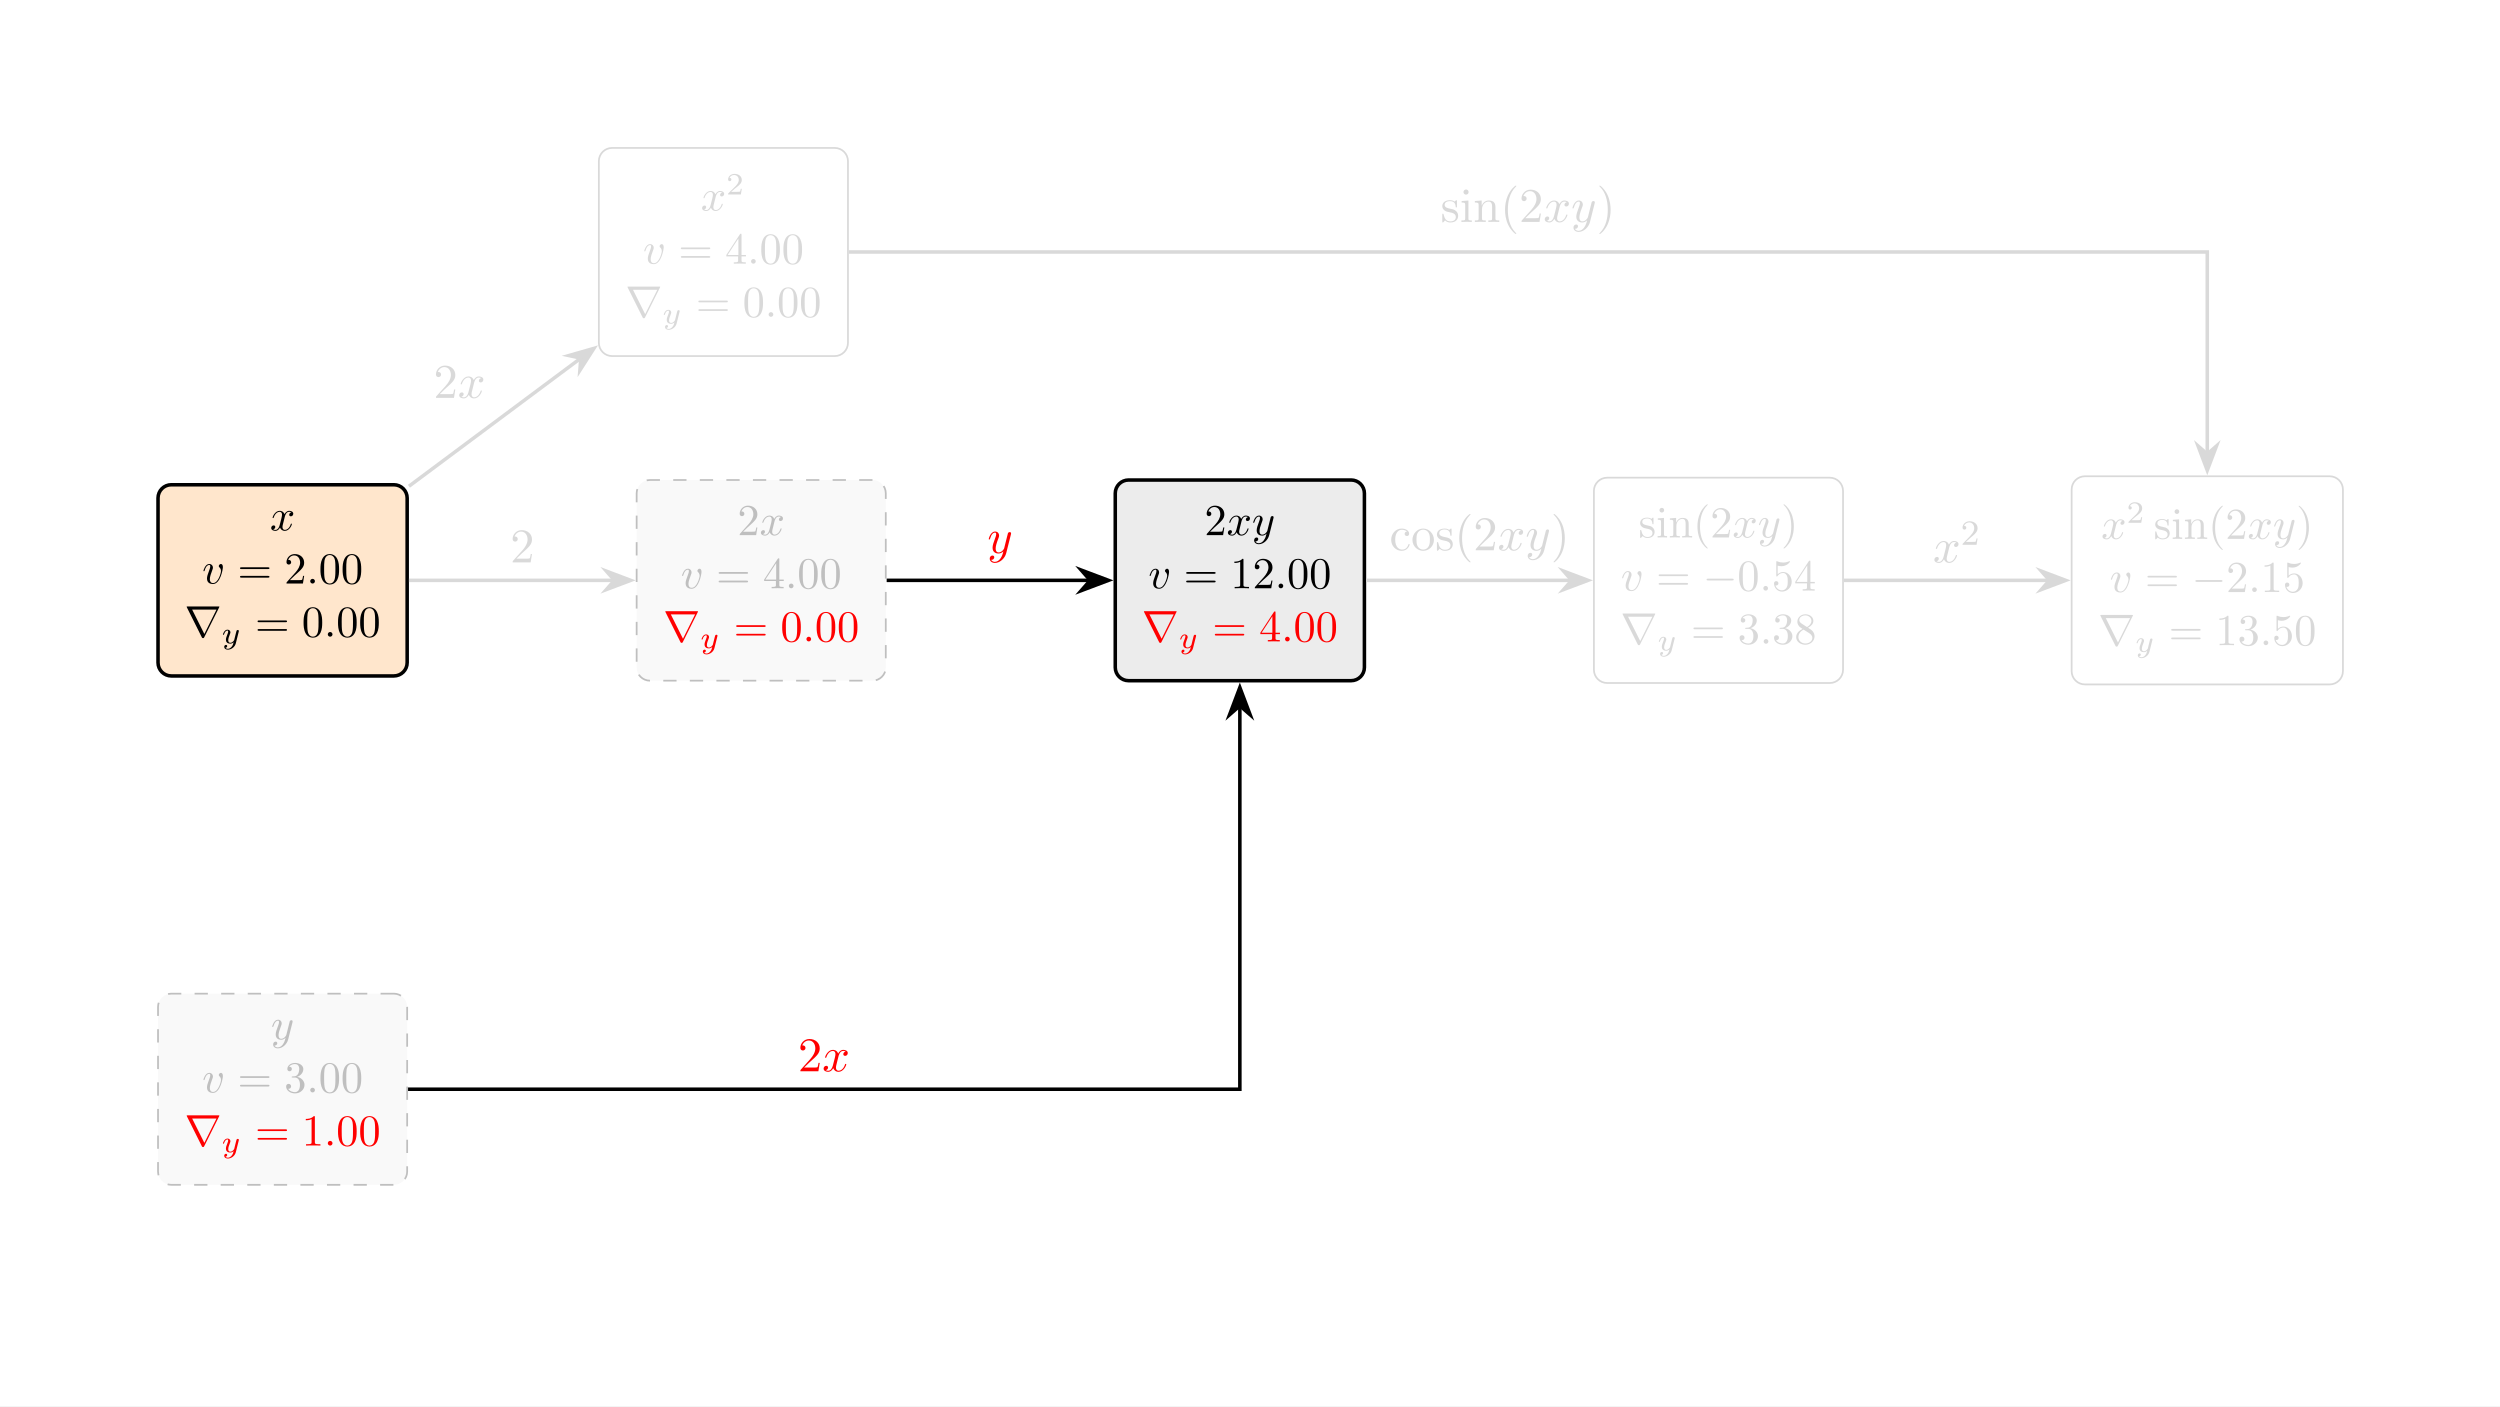
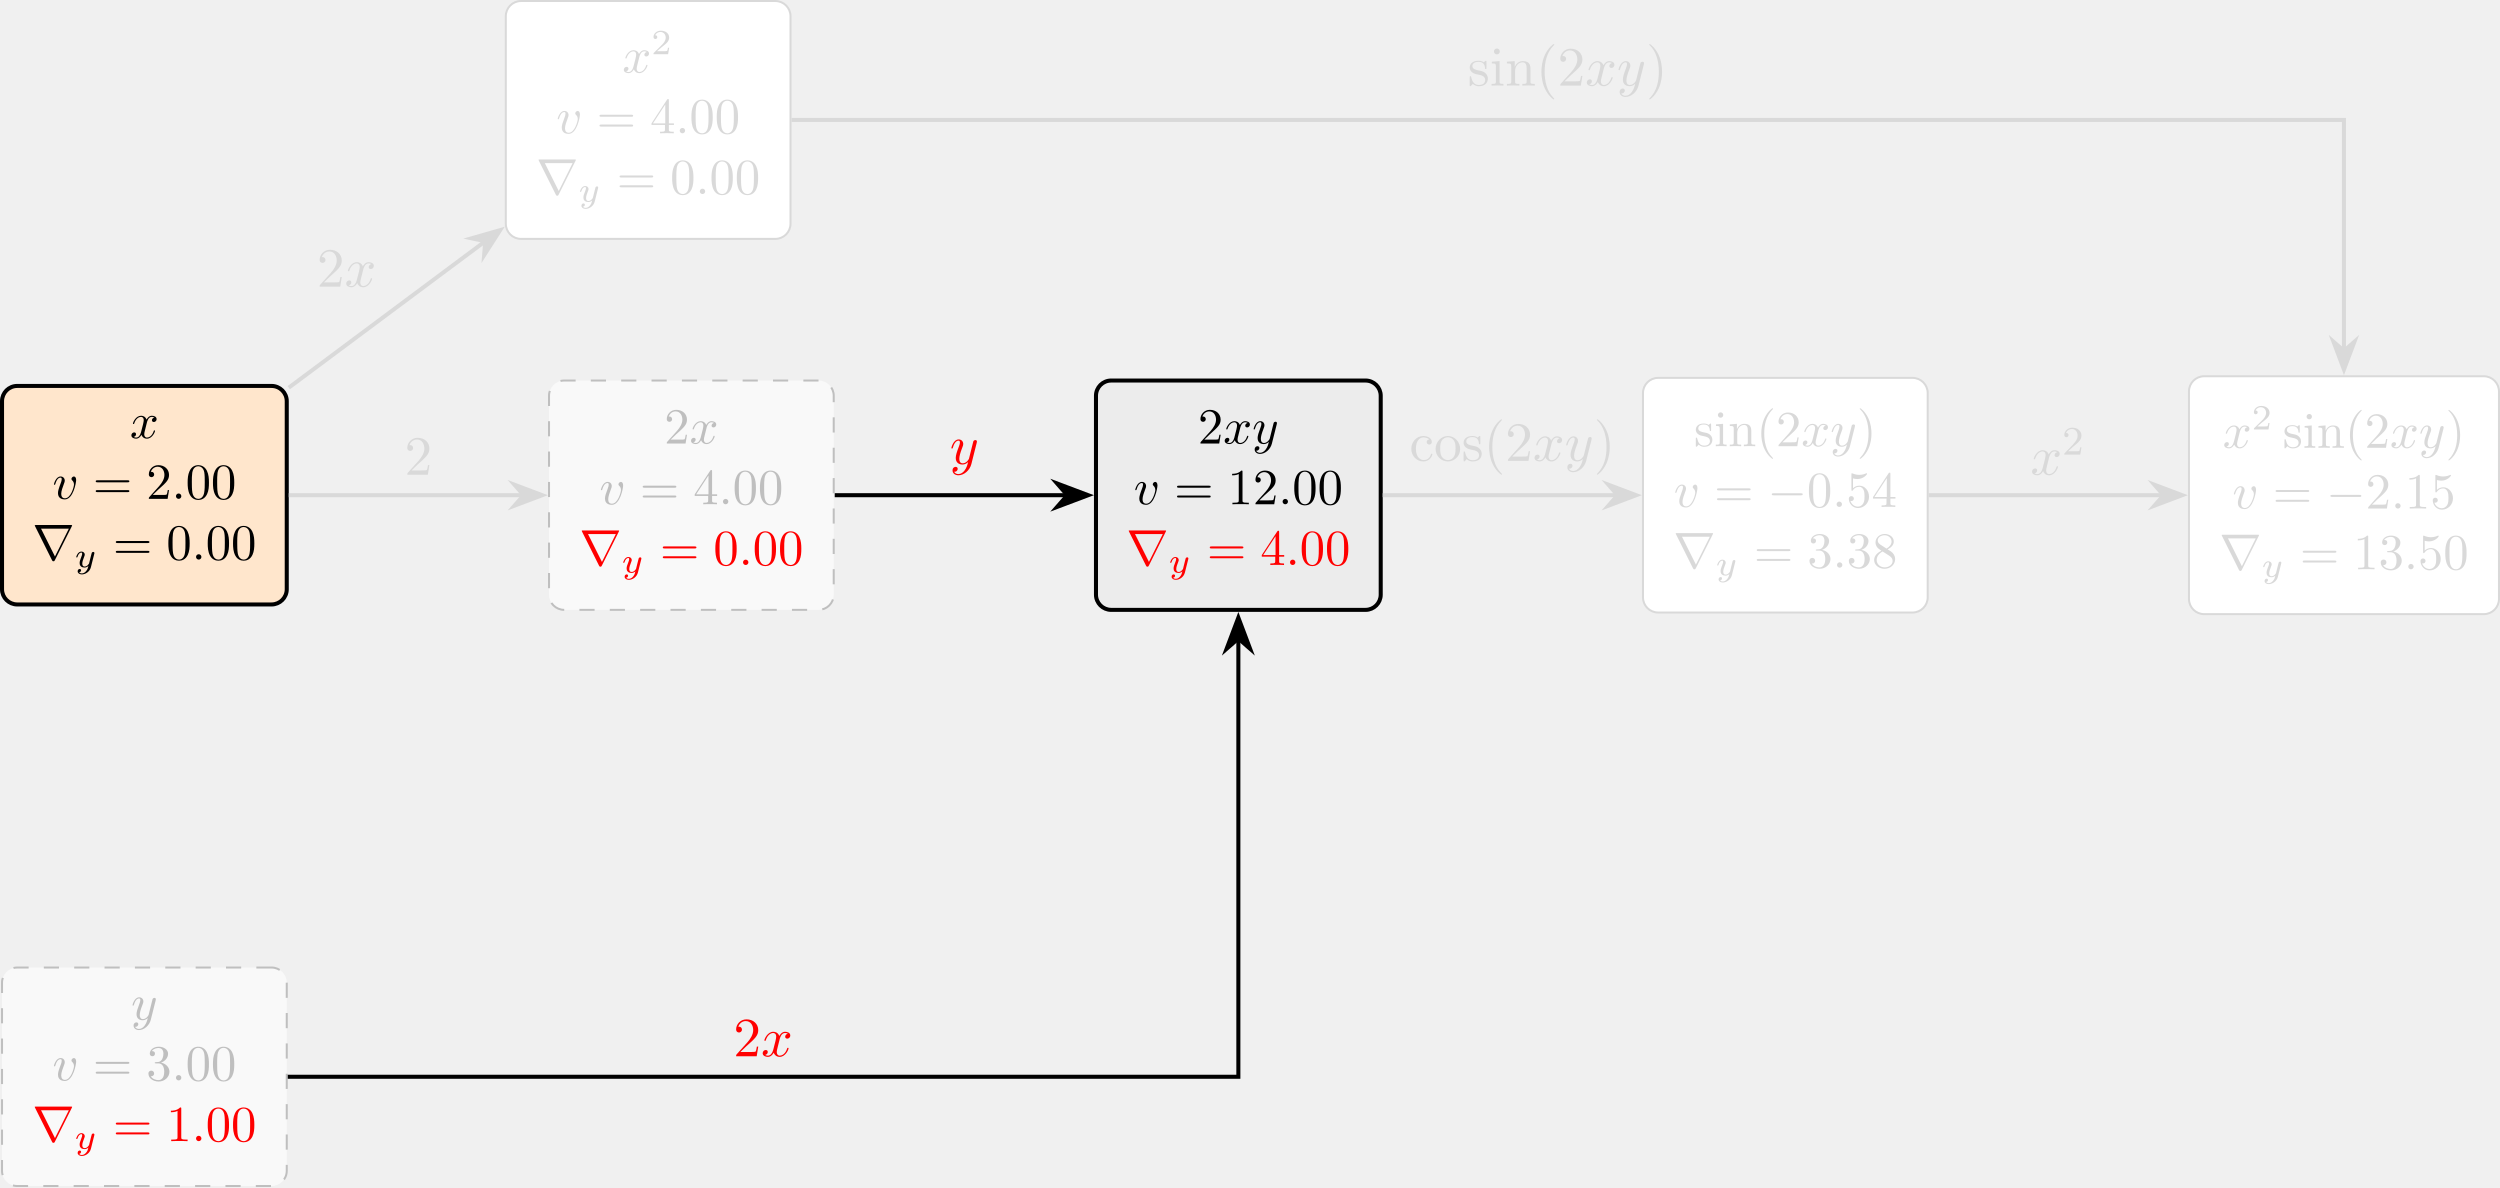
- <svg xmlns="http://www.w3.org/2000/svg" xmlns:xlink="http://www.w3.org/1999/xlink" version="1.1" width="453.543pt" height="255.118pt" viewBox="-72 -72 453.543 255.118">
+ <svg xmlns="http://www.w3.org/2000/svg" xmlns:xlink="http://www.w3.org/1999/xlink" version="1.1" width="396.861pt" height="188.435pt" viewBox="-43.653 -45.325 396.861 188.435">
  <defs>
    <path id="g0-58" d="M2.095-.578C2.095-.895 1.833-1.156 1.516-1.156S.938-.895 .938-.578S1.2 0 1.516 0S2.095-.262 2.095-.578Z" />
    <path id="g0-118" d="M5.105-4.058C5.105-4.647 4.822-4.822 4.625-4.822C4.353-4.822 4.091-4.538 4.091-4.298C4.091-4.156 4.145-4.091 4.265-3.971C4.495-3.753 4.636-3.469 4.636-3.076C4.636-2.618 3.971-.12 2.695-.12C2.138-.12 1.887-.502 1.887-1.069C1.887-1.68 2.182-2.476 2.52-3.382C2.596-3.567 2.651-3.72 2.651-3.927C2.651-4.418 2.302-4.822 1.756-4.822C.731-4.822 .316-3.24 .316-3.142C.316-3.033 .425-3.033 .447-3.033C.556-3.033 .567-3.055 .622-3.229C.938-4.331 1.407-4.582 1.724-4.582C1.811-4.582 1.996-4.582 1.996-4.233C1.996-3.96 1.887-3.665 1.811-3.469C1.331-2.204 1.189-1.702 1.189-1.233C1.189-.055 2.149 .12 2.651 .12C4.484 .12 5.105-3.491 5.105-4.058Z" />
    <path id="g0-120" d="M3.644-3.295C3.709-3.578 3.96-4.582 4.724-4.582C4.778-4.582 5.04-4.582 5.269-4.44C4.964-4.385 4.745-4.113 4.745-3.851C4.745-3.676 4.865-3.469 5.16-3.469C5.4-3.469 5.749-3.665 5.749-4.102C5.749-4.669 5.105-4.822 4.735-4.822C4.102-4.822 3.72-4.244 3.589-3.993C3.316-4.713 2.727-4.822 2.411-4.822C1.276-4.822 .655-3.415 .655-3.142C.655-3.033 .764-3.033 .785-3.033C.873-3.033 .905-3.055 .927-3.153C1.298-4.309 2.018-4.582 2.389-4.582C2.596-4.582 2.978-4.484 2.978-3.851C2.978-3.513 2.793-2.782 2.389-1.255C2.215-.578 1.833-.12 1.353-.12C1.287-.12 1.036-.12 .807-.262C1.08-.316 1.32-.545 1.32-.851C1.32-1.145 1.08-1.233 .916-1.233C.589-1.233 .316-.949 .316-.6C.316-.098 .862 .12 1.342 .12C2.062 .12 2.455-.644 2.487-.709C2.618-.305 3.011 .12 3.665 .12C4.789 .12 5.411-1.287 5.411-1.56C5.411-1.669 5.313-1.669 5.28-1.669C5.182-1.669 5.16-1.625 5.138-1.549C4.778-.382 4.036-.12 3.687-.12C3.262-.12 3.087-.469 3.087-.84C3.087-1.08 3.153-1.32 3.273-1.8L3.644-3.295Z" />
    <path id="g0-121" d="M5.302-4.156C5.345-4.309 5.345-4.331 5.345-4.407C5.345-4.604 5.193-4.702 5.029-4.702C4.92-4.702 4.745-4.636 4.647-4.473C4.625-4.418 4.538-4.08 4.495-3.884C4.418-3.6 4.342-3.305 4.276-3.011L3.785-1.047C3.742-.884 3.273-.12 2.553-.12C1.996-.12 1.876-.6 1.876-1.004C1.876-1.505 2.062-2.182 2.433-3.142C2.607-3.589 2.651-3.709 2.651-3.927C2.651-4.418 2.302-4.822 1.756-4.822C.72-4.822 .316-3.24 .316-3.142C.316-3.033 .425-3.033 .447-3.033C.556-3.033 .567-3.055 .622-3.229C.916-4.255 1.353-4.582 1.724-4.582C1.811-4.582 1.996-4.582 1.996-4.233C1.996-3.96 1.887-3.676 1.811-3.469C1.375-2.313 1.178-1.691 1.178-1.178C1.178-.207 1.865 .12 2.509 .12C2.935 .12 3.305-.065 3.611-.371C3.469 .196 3.338 .731 2.902 1.309C2.618 1.68 2.204 1.996 1.702 1.996C1.549 1.996 1.058 1.964 .873 1.538C1.047 1.538 1.189 1.538 1.342 1.407C1.451 1.309 1.56 1.167 1.56 .96C1.56 .622 1.265 .578 1.156 .578C.905 .578 .545 .753 .545 1.287C.545 1.833 1.025 2.236 1.702 2.236C2.825 2.236 3.949 1.244 4.255 .011L5.302-4.156Z" />
    <path id="g1-50" d="M2.248-1.626C2.375-1.745 2.71-2.008 2.837-2.12C3.332-2.574 3.802-3.013 3.802-3.738C3.802-4.686 3.005-5.3 2.008-5.3C1.052-5.3 .422-4.575 .422-3.866C.422-3.475 .733-3.419 .845-3.419C1.012-3.419 1.259-3.539 1.259-3.842C1.259-4.256 .861-4.256 .765-4.256C.996-4.838 1.53-5.037 1.921-5.037C2.662-5.037 3.045-4.407 3.045-3.738C3.045-2.909 2.463-2.303 1.522-1.339L.518-.303C.422-.215 .422-.199 .422 0H3.571L3.802-1.427H3.555C3.531-1.267 3.467-.869 3.371-.717C3.324-.654 2.718-.654 2.59-.654H1.172L2.248-1.626Z" />
    <path id="g2-40" d="M3.611 2.618C3.611 2.585 3.611 2.564 3.425 2.378C2.062 1.004 1.713-1.058 1.713-2.727C1.713-4.625 2.127-6.524 3.469-7.887C3.611-8.018 3.611-8.04 3.611-8.073C3.611-8.149 3.567-8.182 3.502-8.182C3.393-8.182 2.411-7.44 1.767-6.055C1.211-4.855 1.08-3.644 1.08-2.727C1.08-1.876 1.2-.556 1.8 .676C2.455 2.018 3.393 2.727 3.502 2.727C3.567 2.727 3.611 2.695 3.611 2.618Z" />
    <path id="g2-41" d="M3.153-2.727C3.153-3.578 3.033-4.898 2.433-6.131C1.778-7.473 .84-8.182 .731-8.182C.665-8.182 .622-8.138 .622-8.073C.622-8.04 .622-8.018 .829-7.822C1.898-6.742 2.52-5.007 2.52-2.727C2.52-.862 2.116 1.058 .764 2.433C.622 2.564 .622 2.585 .622 2.618C.622 2.684 .665 2.727 .731 2.727C.84 2.727 1.822 1.985 2.465 .6C3.022-.6 3.153-1.811 3.153-2.727Z" />
    <path id="g2-48" d="M5.018-3.491C5.018-4.364 4.964-5.236 4.582-6.044C4.08-7.091 3.185-7.265 2.727-7.265C2.073-7.265 1.276-6.982 .829-5.967C.48-5.215 .425-4.364 .425-3.491C.425-2.673 .469-1.691 .916-.862C1.385 .022 2.182 .24 2.716 .24C3.305 .24 4.135 .011 4.615-1.025C4.964-1.778 5.018-2.629 5.018-3.491ZM2.716 0C2.291 0 1.647-.273 1.451-1.32C1.331-1.975 1.331-2.978 1.331-3.622C1.331-4.32 1.331-5.04 1.418-5.629C1.625-6.927 2.444-7.025 2.716-7.025C3.076-7.025 3.796-6.829 4.004-5.749C4.113-5.138 4.113-4.309 4.113-3.622C4.113-2.804 4.113-2.062 3.993-1.364C3.829-.327 3.207 0 2.716 0Z" />
    <path id="g2-49" d="M3.207-6.982C3.207-7.244 3.207-7.265 2.956-7.265C2.28-6.567 1.32-6.567 .971-6.567V-6.229C1.189-6.229 1.833-6.229 2.4-6.513V-.862C2.4-.469 2.367-.338 1.385-.338H1.036V0C1.418-.033 2.367-.033 2.804-.033S4.189-.033 4.571 0V-.338H4.222C3.24-.338 3.207-.458 3.207-.862V-6.982Z" />
    <path id="g2-50" d="M1.385-.84L2.542-1.964C4.244-3.469 4.898-4.058 4.898-5.149C4.898-6.393 3.916-7.265 2.585-7.265C1.353-7.265 .545-6.262 .545-5.291C.545-4.68 1.091-4.68 1.124-4.68C1.309-4.68 1.691-4.811 1.691-5.258C1.691-5.542 1.495-5.825 1.113-5.825C1.025-5.825 1.004-5.825 .971-5.815C1.222-6.524 1.811-6.927 2.444-6.927C3.436-6.927 3.905-6.044 3.905-5.149C3.905-4.276 3.36-3.415 2.76-2.738L.665-.404C.545-.284 .545-.262 .545 0H4.593L4.898-1.898H4.625C4.571-1.571 4.495-1.091 4.385-.927C4.309-.84 3.589-.84 3.349-.84H1.385Z" />
    <path id="g2-51" d="M3.164-3.84C4.058-4.135 4.691-4.898 4.691-5.76C4.691-6.655 3.731-7.265 2.684-7.265C1.582-7.265 .753-6.611 .753-5.782C.753-5.422 .993-5.215 1.309-5.215C1.647-5.215 1.865-5.455 1.865-5.771C1.865-6.316 1.353-6.316 1.189-6.316C1.527-6.851 2.247-6.993 2.64-6.993C3.087-6.993 3.687-6.753 3.687-5.771C3.687-5.64 3.665-5.007 3.382-4.527C3.055-4.004 2.684-3.971 2.411-3.96C2.324-3.949 2.062-3.927 1.985-3.927C1.898-3.916 1.822-3.905 1.822-3.796C1.822-3.676 1.898-3.676 2.084-3.676H2.564C3.458-3.676 3.862-2.935 3.862-1.865C3.862-.382 3.109-.065 2.629-.065C2.16-.065 1.342-.251 .96-.895C1.342-.84 1.68-1.08 1.68-1.495C1.68-1.887 1.385-2.105 1.069-2.105C.807-2.105 .458-1.953 .458-1.473C.458-.48 1.473 .24 2.662 .24C3.993 .24 4.985-.753 4.985-1.865C4.985-2.76 4.298-3.611 3.164-3.84Z" />
    <path id="g2-52" d="M3.207-1.8V-.851C3.207-.458 3.185-.338 2.378-.338H2.149V0C2.596-.033 3.164-.033 3.622-.033S4.658-.033 5.105 0V-.338H4.876C4.069-.338 4.047-.458 4.047-.851V-1.8H5.138V-2.138H4.047V-7.102C4.047-7.32 4.047-7.385 3.873-7.385C3.775-7.385 3.742-7.385 3.655-7.255L.305-2.138V-1.8H3.207ZM3.273-2.138H.611L3.273-6.207V-2.138Z" />
    <path id="g2-53" d="M4.898-2.193C4.898-3.491 4.004-4.582 2.825-4.582C2.302-4.582 1.833-4.407 1.44-4.025V-6.153C1.658-6.087 2.018-6.011 2.367-6.011C3.709-6.011 4.473-7.004 4.473-7.145C4.473-7.211 4.44-7.265 4.364-7.265C4.353-7.265 4.331-7.265 4.276-7.233C4.058-7.135 3.524-6.916 2.793-6.916C2.356-6.916 1.855-6.993 1.342-7.222C1.255-7.255 1.233-7.255 1.211-7.255C1.102-7.255 1.102-7.167 1.102-6.993V-3.764C1.102-3.567 1.102-3.48 1.255-3.48C1.331-3.48 1.353-3.513 1.396-3.578C1.516-3.753 1.92-4.342 2.804-4.342C3.371-4.342 3.644-3.84 3.731-3.644C3.905-3.24 3.927-2.815 3.927-2.269C3.927-1.887 3.927-1.233 3.665-.775C3.404-.349 3-.065 2.498-.065C1.702-.065 1.08-.644 .895-1.287C.927-1.276 .96-1.265 1.08-1.265C1.44-1.265 1.625-1.538 1.625-1.8S1.44-2.335 1.08-2.335C.927-2.335 .545-2.258 .545-1.756C.545-.818 1.298 .24 2.52 .24C3.785 .24 4.898-.807 4.898-2.193Z" />
    <path id="g2-56" d="M1.778-4.985C1.276-5.313 1.233-5.684 1.233-5.869C1.233-6.535 1.942-6.993 2.716-6.993C3.513-6.993 4.211-6.425 4.211-5.64C4.211-5.018 3.785-4.495 3.131-4.113L1.778-4.985ZM3.371-3.949C4.156-4.353 4.691-4.92 4.691-5.64C4.691-6.644 3.72-7.265 2.727-7.265C1.636-7.265 .753-6.458 .753-5.444C.753-5.247 .775-4.756 1.233-4.244C1.353-4.113 1.756-3.84 2.029-3.655C1.396-3.338 .458-2.727 .458-1.647C.458-.491 1.571 .24 2.716 .24C3.949 .24 4.985-.665 4.985-1.833C4.985-2.225 4.865-2.716 4.451-3.175C4.244-3.404 4.069-3.513 3.371-3.949ZM2.28-3.491L3.622-2.64C3.927-2.433 4.44-2.105 4.44-1.44C4.44-.633 3.622-.065 2.727-.065C1.789-.065 1.004-.742 1.004-1.647C1.004-2.28 1.353-2.978 2.28-3.491Z" />
    <path id="g2-61" d="M7.495-3.567C7.658-3.567 7.865-3.567 7.865-3.785S7.658-4.004 7.505-4.004H.971C.818-4.004 .611-4.004 .611-3.785S.818-3.567 .982-3.567H7.495ZM7.505-1.451C7.658-1.451 7.865-1.451 7.865-1.669S7.658-1.887 7.495-1.887H.982C.818-1.887 .611-1.887 .611-1.669S.818-1.451 .971-1.451H7.505Z" />
    <path id="g2-99" d="M1.276-2.378C1.276-4.156 2.171-4.615 2.749-4.615C2.847-4.615 3.535-4.604 3.916-4.211C3.469-4.178 3.404-3.851 3.404-3.709C3.404-3.425 3.6-3.207 3.905-3.207C4.189-3.207 4.407-3.393 4.407-3.72C4.407-4.462 3.578-4.887 2.738-4.887C1.375-4.887 .371-3.709 .371-2.356C.371-.96 1.451 .12 2.716 .12C4.178 .12 4.527-1.189 4.527-1.298S4.418-1.407 4.385-1.407C4.287-1.407 4.265-1.364 4.244-1.298C3.927-.284 3.218-.153 2.815-.153C2.236-.153 1.276-.622 1.276-2.378Z" />
    <path id="g2-105" d="M1.931-4.822L.404-4.702V-4.364C1.113-4.364 1.211-4.298 1.211-3.764V-.829C1.211-.338 1.091-.338 .36-.338V0C.709-.011 1.298-.033 1.56-.033C1.942-.033 2.324-.011 2.695 0V-.338C1.975-.338 1.931-.393 1.931-.818V-4.822ZM1.975-6.72C1.975-7.069 1.702-7.298 1.396-7.298C1.058-7.298 .818-7.004 .818-6.72C.818-6.425 1.058-6.142 1.396-6.142C1.702-6.142 1.975-6.371 1.975-6.72Z" />
    <path id="g2-110" d="M1.2-3.753V-.829C1.2-.338 1.08-.338 .349-.338V0C.731-.011 1.287-.033 1.582-.033C1.865-.033 2.433-.011 2.804 0V-.338C2.073-.338 1.953-.338 1.953-.829V-2.836C1.953-3.971 2.727-4.582 3.425-4.582C4.113-4.582 4.233-3.993 4.233-3.371V-.829C4.233-.338 4.113-.338 3.382-.338V0C3.764-.011 4.32-.033 4.615-.033C4.898-.033 5.465-.011 5.836 0V-.338C5.269-.338 4.996-.338 4.985-.665V-2.749C4.985-3.687 4.985-4.025 4.647-4.418C4.495-4.604 4.135-4.822 3.502-4.822C2.705-4.822 2.193-4.353 1.887-3.676V-4.822L.349-4.702V-4.364C1.113-4.364 1.2-4.287 1.2-3.753Z" />
    <path id="g2-111" d="M5.138-2.335C5.138-3.731 4.047-4.887 2.727-4.887C1.364-4.887 .305-3.698 .305-2.335C.305-.927 1.44 .12 2.716 .12C4.036 .12 5.138-.949 5.138-2.335ZM2.727-.153C2.258-.153 1.778-.382 1.484-.884C1.211-1.364 1.211-2.029 1.211-2.422C1.211-2.847 1.211-3.436 1.473-3.916C1.767-4.418 2.28-4.647 2.716-4.647C3.196-4.647 3.665-4.407 3.949-3.938S4.233-2.836 4.233-2.422C4.233-2.029 4.233-1.44 3.993-.96C3.753-.469 3.273-.153 2.727-.153Z" />
    <path id="g2-115" d="M2.269-2.116C2.509-2.073 3.404-1.898 3.404-1.113C3.404-.556 3.022-.12 2.171-.12C1.255-.12 .862-.742 .655-1.669C.622-1.811 .611-1.855 .502-1.855C.36-1.855 .36-1.778 .36-1.582V-.142C.36 .044 .36 .12 .48 .12C.535 .12 .545 .109 .753-.098C.775-.12 .775-.142 .971-.349C1.451 .109 1.942 .12 2.171 .12C3.425 .12 3.927-.611 3.927-1.396C3.927-1.975 3.6-2.302 3.469-2.433C3.109-2.782 2.684-2.869 2.225-2.956C1.615-3.076 .884-3.218 .884-3.851C.884-4.233 1.167-4.68 2.105-4.68C3.305-4.68 3.36-3.698 3.382-3.36C3.393-3.262 3.491-3.262 3.513-3.262C3.655-3.262 3.655-3.316 3.655-3.524V-4.625C3.655-4.811 3.655-4.887 3.535-4.887C3.48-4.887 3.458-4.887 3.316-4.756C3.284-4.713 3.175-4.615 3.131-4.582C2.716-4.887 2.269-4.887 2.105-4.887C.775-4.887 .36-4.156 .36-3.545C.36-3.164 .535-2.858 .829-2.618C1.178-2.335 1.484-2.269 2.269-2.116Z" />
    <path id="g3-0" d="M6.565-2.291C6.735-2.291 6.914-2.291 6.914-2.491S6.735-2.69 6.565-2.69H1.176C1.006-2.69 .827-2.69 .827-2.491S1.006-2.291 1.176-2.291H6.565Z" />
    <path id="g3-114" d="M7.771-6.585C7.791-6.615 7.821-6.685 7.821-6.725C7.821-6.795 7.811-6.804 7.582-6.804H.707C.478-6.804 .468-6.795 .468-6.725C.468-6.685 .498-6.615 .518-6.585L3.875 .139C3.945 .269 3.975 .329 4.144 .329S4.344 .269 4.413 .139L7.771-6.585ZM1.704-6.087H7.173L4.443-.608L1.704-6.087Z" />
    <use id="g4-58" xlink:href="#g0-58" transform="scale(.913242)" />
    <use id="g4-118" xlink:href="#g0-118" transform="scale(.913242)" />
    <use id="g4-120" xlink:href="#g0-120" transform="scale(.913242)" />
    <use id="g4-121" xlink:href="#g0-121" transform="scale(.913242)" />
    <path id="g5-121" d="M3.877-2.629C3.905-2.727 3.905-2.741 3.905-2.783C3.905-2.922 3.794-3.006 3.675-3.006C3.599-3.006 3.466-2.971 3.389-2.838C3.368-2.797 3.313-2.573 3.278-2.434L3.131-1.855C3.089-1.688 2.873-.809 2.852-.732C2.845-.732 2.538-.126 1.995-.126C1.52-.126 1.52-.579 1.52-.704C1.52-1.081 1.681-1.52 1.89-2.057C1.974-2.28 2.008-2.364 2.008-2.483C2.008-2.817 1.723-3.075 1.346-3.075C.642-3.075 .328-2.127 .328-2.008C.328-1.918 .425-1.918 .446-1.918C.544-1.918 .551-1.953 .572-2.029C.746-2.608 1.046-2.88 1.325-2.88C1.444-2.88 1.499-2.803 1.499-2.636C1.499-2.476 1.437-2.322 1.402-2.232C1.067-1.381 .997-1.123 .997-.816C.997-.697 .997-.37 1.269-.146C1.485 .035 1.778 .07 1.967 .07C2.246 .07 2.497-.035 2.727-.244C2.636 .139 2.559 .432 2.267 .781C2.078 .997 1.799 1.227 1.43 1.227C1.381 1.227 1.053 1.227 .907 .997C1.283 .955 1.283 .621 1.283 .614C1.283 .391 1.081 .349 1.011 .349C.837 .349 .607 .488 .607 .809C.607 1.165 .941 1.423 1.437 1.423C2.141 1.423 2.999 .879 3.215 .007L3.877-2.629Z" />
    <use id="g6-40" xlink:href="#g2-40" transform="scale(.913242)" />
    <use id="g6-41" xlink:href="#g2-41" transform="scale(.913242)" />
    <use id="g6-48" xlink:href="#g2-48" transform="scale(.913242)" />
    <use id="g6-49" xlink:href="#g2-49" transform="scale(.913242)" />
    <use id="g6-50" xlink:href="#g2-50" transform="scale(.913242)" />
    <use id="g6-51" xlink:href="#g2-51" transform="scale(.913242)" />
    <use id="g6-52" xlink:href="#g2-52" transform="scale(.913242)" />
    <use id="g6-53" xlink:href="#g2-53" transform="scale(.913242)" />
    <use id="g6-56" xlink:href="#g2-56" transform="scale(.913242)" />
    <use id="g6-61" xlink:href="#g2-61" transform="scale(.913242)" />
    <use id="g6-105" xlink:href="#g2-105" transform="scale(.913242)" />
    <use id="g6-110" xlink:href="#g2-110" transform="scale(.913242)" />
    <use id="g6-115" xlink:href="#g2-115" transform="scale(.913242)" />
    <path id="g7-50" d="M3.522-1.269H3.285C3.264-1.116 3.194-.704 3.103-.635C3.048-.593 2.511-.593 2.413-.593H1.13C1.862-1.241 2.106-1.437 2.525-1.764C3.041-2.176 3.522-2.608 3.522-3.271C3.522-4.115 2.783-4.631 1.89-4.631C1.025-4.631 .439-4.024 .439-3.382C.439-3.027 .739-2.992 .809-2.992C.976-2.992 1.179-3.11 1.179-3.361C1.179-3.487 1.13-3.731 .767-3.731C.983-4.226 1.458-4.38 1.785-4.38C2.483-4.38 2.845-3.836 2.845-3.271C2.845-2.664 2.413-2.183 2.19-1.932L.509-.272C.439-.209 .439-.195 .439 0H3.313L3.522-1.269Z" />
  </defs>
-   <g id="page1">
-     <rect x="-72" y="-72" height="255.118" width="453.543" fill="#fff" />
+   <g id="page11">
    <path d="M-.547 15.941H-40.922C-42.254 15.941-43.332 17.023-43.332 18.355V48.219C-43.332 49.547-42.254 50.629-40.922 50.629H-.547C.785 50.629 1.867 49.547 1.867 48.219V18.355C1.867 17.023 .785 15.941-.547 15.941Z" fill="#ffe6cc" />
    <path d="M-.547 15.941H-40.922C-42.254 15.941-43.332 17.023-43.332 18.355V48.219C-43.332 49.547-42.254 50.629-40.922 50.629H-.547C.785 50.629 1.867 49.547 1.867 48.219V18.355C1.867 17.023 .785 15.941-.547 15.941Z" stroke="#000" fill="none" stroke-width=".643" stroke-miterlimit="10" />
-     <g transform="matrix(.8065 0 0 .8065 -26.22478 37.91347)">
+     <g transform="translate(-26.22478 37.91347)scale(.8065)">
      <use x="3.961" y="-16.974" xlink:href="#g4-120" />
      <use x="-11.282" y="-5.019" xlink:href="#g4-118" />
      <use x="-3.328" y="-5.019" xlink:href="#g6-61" />
      <use x="7.188" y="-5.019" xlink:href="#g6-50" />
      <use x="12.169" y="-5.019" xlink:href="#g4-58" />
      <use x="14.936" y="-5.019" xlink:href="#g6-48" />
      <use x="19.918" y="-5.019" xlink:href="#g6-48" />
      <use x="-15.235" y="6.936" xlink:href="#g3-114" />
      <use x="-6.932" y="8.431" xlink:href="#g5-121" />
      <use x=".624" y="6.936" xlink:href="#g6-61" />
      <use x="11.14" y="6.936" xlink:href="#g6-48" />
      <use x="16.121" y="6.936" xlink:href="#g4-58" />
      <use x="18.889" y="6.936" xlink:href="#g6-48" />
      <use x="23.87" y="6.936" xlink:href="#g6-48" />
    </g>
    <path d="M-.547 108.266H-40.922C-42.254 108.266-43.332 109.344-43.332 110.676V140.539C-43.332 141.867-42.254 142.949-40.922 142.949H-.547C.785 142.949 1.867 141.867 1.867 140.539V110.676C1.867 109.344 .785 108.266-.547 108.266Z" fill="#f9f9f9" />
    <path d="M-.547 108.266H-40.922C-42.254 108.266-43.332 109.344-43.332 110.676V140.539C-43.332 141.867-42.254 142.949-40.922 142.949H-.547C.785 142.949 1.867 141.867 1.867 140.539V110.676C1.867 109.344 .785 108.266-.547 108.266Z" stroke="#bfbfbf" fill="none" stroke-width=".321" stroke-miterlimit="10" stroke-dasharray="2.41 2.41" />
-     <g fill="#bfbfbf" transform="matrix(.8065 0 0 .8065 -26.22478 130.2339)">
+     <g fill="#bfbfbf" transform="translate(-26.22478 130.2339)scale(.8065)">
      <use x="4.187" y="-16.974" xlink:href="#g4-121" />
      <use x="-11.282" y="-5.019" xlink:href="#g4-118" />
      <use x="-3.328" y="-5.019" xlink:href="#g6-61" />
      <use x="7.188" y="-5.019" xlink:href="#g6-51" />
      <use x="12.169" y="-5.019" xlink:href="#g4-58" />
      <use x="14.936" y="-5.019" xlink:href="#g6-48" />
      <use x="19.918" y="-5.019" xlink:href="#g6-48" />
    </g>
-     <g fill="#f00" transform="matrix(.8065 0 0 .8065 -26.22478 130.2339)">
+     <g fill="#f00" transform="translate(-26.22478 130.2339)scale(.8065)">
      <use x="-15.235" y="6.936" xlink:href="#g3-114" />
      <use x="-6.932" y="8.431" xlink:href="#g5-121" />
      <use x=".624" y="6.936" xlink:href="#g6-61" />
      <use x="11.14" y="6.936" xlink:href="#g6-49" />
      <use x="16.121" y="6.936" xlink:href="#g4-58" />
      <use x="18.889" y="6.936" xlink:href="#g6-48" />
      <use x="23.87" y="6.936" xlink:href="#g6-48" />
    </g>
+     <path d="M79.426-45.164H39.051C37.719-45.164 36.641-44.086 36.641-42.754V-9.813C36.641-8.481 37.719-7.402 39.051-7.402H79.426C80.758-7.402 81.836-8.481 81.836-9.813V-42.754C81.836-44.086 80.758-45.164 79.426-45.164Z" fill="#fff" />
    <path d="M79.426-45.164H39.051C37.719-45.164 36.641-44.086 36.641-42.754V-9.813C36.641-8.481 37.719-7.402 39.051-7.402H79.426C80.758-7.402 81.836-8.481 81.836-9.813V-42.754C81.836-44.086 80.758-45.164 79.426-45.164Z" stroke="#d9d9d9" fill="none" stroke-width=".321" stroke-miterlimit="10" />
-     <g fill="#d9d9d9" transform="matrix(.8065 0 0 .8065 53.74752 -20.11453)">
+     <g fill="#d9d9d9" transform="translate(53.74752 -20.11453)scale(.8065)">
      <use x="1.727" y="-16.974" xlink:href="#g4-120" />
      <use x="7.421" y="-20.589" xlink:href="#g7-50" />
      <use x="-11.282" y="-5.019" xlink:href="#g4-118" />
      <use x="-3.328" y="-5.019" xlink:href="#g6-61" />
      <use x="7.188" y="-5.019" xlink:href="#g6-52" />
      <use x="12.169" y="-5.019" xlink:href="#g4-58" />
      <use x="14.936" y="-5.019" xlink:href="#g6-48" />
      <use x="19.918" y="-5.019" xlink:href="#g6-48" />
      <use x="-15.235" y="6.936" xlink:href="#g3-114" />
      <use x="-6.932" y="8.431" xlink:href="#g5-121" />
      <use x=".624" y="6.936" xlink:href="#g6-61" />
      <use x="11.14" y="6.936" xlink:href="#g6-48" />
      <use x="16.121" y="6.936" xlink:href="#g4-58" />
      <use x="18.889" y="6.936" xlink:href="#g6-48" />
      <use x="23.87" y="6.936" xlink:href="#g6-48" />
    </g>
    <path d="M86.285 15.082H45.91C44.578 15.082 43.5 16.164 43.5 17.496V49.078C43.5 50.406 44.578 51.488 45.91 51.488H86.285C87.617 51.488 88.696 50.406 88.696 49.078V17.496C88.696 16.164 87.617 15.082 86.285 15.082Z" fill="#f9f9f9" />
    <path d="M86.285 15.082H45.91C44.578 15.082 43.5 16.164 43.5 17.496V49.078C43.5 50.406 44.578 51.488 45.91 51.488H86.285C87.617 51.488 88.696 50.406 88.696 49.078V17.496C88.696 16.164 87.617 15.082 86.285 15.082Z" stroke="#bfbfbf" fill="none" stroke-width=".321" stroke-miterlimit="10" stroke-dasharray="2.41 2.41" />
-     <g fill="#bfbfbf" transform="matrix(.8065 0 0 .8065 60.60612 38.77277)">
+     <g fill="#bfbfbf" transform="translate(60.60612 38.77277)scale(.8065)">
      <use x="1.471" y="-16.974" xlink:href="#g6-50" />
      <use x="6.452" y="-16.974" xlink:href="#g4-120" />
      <use x="-11.282" y="-5.019" xlink:href="#g4-118" />
      <use x="-3.328" y="-5.019" xlink:href="#g6-61" />
      <use x="7.188" y="-5.019" xlink:href="#g6-52" />
      <use x="12.169" y="-5.019" xlink:href="#g4-58" />
      <use x="14.936" y="-5.019" xlink:href="#g6-48" />
      <use x="19.918" y="-5.019" xlink:href="#g6-48" />
    </g>
-     <g fill="#f00" transform="matrix(.8065 0 0 .8065 60.60612 38.77277)">
+     <g fill="#f00" transform="translate(60.60612 38.77277)scale(.8065)">
      <use x="-15.235" y="6.936" xlink:href="#g3-114" />
      <use x="-6.932" y="8.431" xlink:href="#g5-121" />
      <use x=".624" y="6.936" xlink:href="#g6-61" />
      <use x="11.14" y="6.936" xlink:href="#g6-48" />
      <use x="16.121" y="6.936" xlink:href="#g4-58" />
      <use x="18.889" y="6.936" xlink:href="#g6-48" />
      <use x="23.87" y="6.936" xlink:href="#g6-48" />
    </g>
    <path d="M173.118 15.082H132.739C131.41 15.082 130.328 16.164 130.328 17.496V49.078C130.328 50.406 131.41 51.488 132.739 51.488H173.118C174.449 51.488 175.527 50.406 175.527 49.078V17.496C175.527 16.164 174.449 15.082 173.118 15.082Z" fill="#ececec" />
    <path d="M173.118 15.082H132.739C131.41 15.082 130.328 16.164 130.328 17.496V49.078C130.328 50.406 131.41 51.488 132.739 51.488H173.118C174.449 51.488 175.527 50.406 175.527 49.078V17.496C175.527 16.164 174.449 15.082 173.118 15.082Z" stroke="#000" fill="none" stroke-width=".643" stroke-miterlimit="10" />
-     <g transform="matrix(.8065 0 0 .8065 147.4366 38.77277)">
+     <g transform="translate(147.4366 38.77277)scale(.8065)">
      <use x="-1.15" y="-16.974" xlink:href="#g6-50" />
      <use x="3.831" y="-16.974" xlink:href="#g4-120" />
      <use x="9.525" y="-16.974" xlink:href="#g4-121" />
      <use x="-13.773" y="-5.019" xlink:href="#g4-118" />
      <use x="-5.819" y="-5.019" xlink:href="#g6-61" />
      <use x="4.697" y="-5.019" xlink:href="#g6-49" />
      <use x="9.678" y="-5.019" xlink:href="#g6-50" />
      <use x="14.66" y="-5.019" xlink:href="#g4-58" />
      <use x="17.427" y="-5.019" xlink:href="#g6-48" />
      <use x="22.408" y="-5.019" xlink:href="#g6-48" />
    </g>
-     <g fill="#f00" transform="matrix(.8065 0 0 .8065 147.4366 38.77277)">
+     <g fill="#f00" transform="translate(147.4366 38.77277)scale(.8065)">
      <use x="-15.235" y="6.936" xlink:href="#g3-114" />
      <use x="-6.932" y="8.431" xlink:href="#g5-121" />
      <use x=".624" y="6.936" xlink:href="#g6-61" />
      <use x="11.14" y="6.936" xlink:href="#g6-52" />
      <use x="16.121" y="6.936" xlink:href="#g4-58" />
      <use x="18.889" y="6.936" xlink:href="#g6-48" />
      <use x="23.87" y="6.936" xlink:href="#g6-48" />
    </g>
+     <path d="M259.949 14.66H219.57C218.238 14.66 217.161 15.738 217.161 17.07V49.5C217.161 50.832 218.238 51.91 219.57 51.91H259.949C261.278 51.91 262.359 50.832 262.359 49.5V17.07C262.359 15.738 261.278 14.66 259.949 14.66Z" fill="#fff" />
    <path d="M259.949 14.66H219.57C218.238 14.66 217.161 15.738 217.161 17.07V49.5C217.161 50.832 218.238 51.91 219.57 51.91H259.949C261.278 51.91 262.359 50.832 262.359 49.5V17.07C262.359 15.738 261.278 14.66 259.949 14.66Z" stroke="#d9d9d9" fill="none" stroke-width=".321" stroke-miterlimit="10" />
-     <g fill="#d9d9d9" transform="matrix(.8065 0 0 .8065 234.2676 39.19687)">
+     <g fill="#d9d9d9" transform="translate(234.2676 39.19687)scale(.8065)">
      <use x="-11.141" y="-16.974" xlink:href="#g6-115" />
      <use x="-7.211" y="-16.974" xlink:href="#g6-105" />
      <use x="-4.443" y="-16.974" xlink:href="#g6-110" />
      <use x="1.091" y="-16.974" xlink:href="#g6-40" />
      <use x="4.966" y="-16.974" xlink:href="#g6-50" />
      <use x="9.947" y="-16.974" xlink:href="#g4-120" />
      <use x="15.641" y="-16.974" xlink:href="#g4-121" />
      <use x="20.883" y="-16.974" xlink:href="#g6-41" />
      <use x="-15.157" y="-5.019" xlink:href="#g4-118" />
      <use x="-7.203" y="-5.019" xlink:href="#g6-61" />
      <use x="3.313" y="-5.019" xlink:href="#g3-0" />
      <use x="11.062" y="-5.019" xlink:href="#g6-48" />
      <use x="16.043" y="-5.019" xlink:href="#g4-58" />
      <use x="18.811" y="-5.019" xlink:href="#g6-53" />
      <use x="23.792" y="-5.019" xlink:href="#g6-52" />
      <use x="-15.235" y="6.936" xlink:href="#g3-114" />
      <use x="-6.932" y="8.431" xlink:href="#g5-121" />
      <use x=".624" y="6.936" xlink:href="#g6-61" />
      <use x="11.14" y="6.936" xlink:href="#g6-51" />
      <use x="16.121" y="6.936" xlink:href="#g4-58" />
      <use x="18.889" y="6.936" xlink:href="#g6-51" />
      <use x="23.87" y="6.936" xlink:href="#g6-56" />
    </g>
+     <path d="M350.637 14.402H306.242C304.91 14.402 303.832 15.48 303.832 16.812V49.758C303.832 51.09 304.91 52.168 306.242 52.168H350.637C351.965 52.168 353.047 51.09 353.047 49.758V16.812C353.047 15.48 351.965 14.402 350.637 14.402Z" fill="#fff" />
    <path d="M350.637 14.402H306.242C304.91 14.402 303.832 15.48 303.832 16.812V49.758C303.832 51.09 304.91 52.168 306.242 52.168H350.637C351.965 52.168 353.047 51.09 353.047 49.758V16.812C353.047 15.48 351.965 14.402 350.637 14.402Z" stroke="#d9d9d9" fill="none" stroke-width=".321" stroke-miterlimit="10" />
-     <g fill="#d9d9d9" transform="matrix(.8065 0 0 .8065 320.9376 39.45397)">
+     <g fill="#d9d9d9" transform="translate(320.9376 39.45397)scale(.8065)">
      <use x="-14.562" y="-16.974" xlink:href="#g4-120" />
      <use x="-8.868" y="-20.589" xlink:href="#g7-50" />
      <use x="-2.738" y="-16.974" xlink:href="#g6-115" />
      <use x="1.192" y="-16.974" xlink:href="#g6-105" />
      <use x="3.959" y="-16.974" xlink:href="#g6-110" />
      <use x="9.494" y="-16.974" xlink:href="#g6-40" />
      <use x="13.368" y="-16.974" xlink:href="#g6-50" />
      <use x="18.35" y="-16.974" xlink:href="#g4-120" />
      <use x="24.044" y="-16.974" xlink:href="#g4-121" />
      <use x="29.285" y="-16.974" xlink:href="#g6-41" />
      <use x="-12.666" y="-5.019" xlink:href="#g4-118" />
      <use x="-4.712" y="-5.019" xlink:href="#g6-61" />
      <use x="5.804" y="-5.019" xlink:href="#g3-0" />
      <use x="13.553" y="-5.019" xlink:href="#g6-50" />
      <use x="18.534" y="-5.019" xlink:href="#g4-58" />
      <use x="21.301" y="-5.019" xlink:href="#g6-49" />
      <use x="26.283" y="-5.019" xlink:href="#g6-53" />
      <use x="-15.235" y="6.936" xlink:href="#g3-114" />
      <use x="-6.932" y="8.431" xlink:href="#g5-121" />
      <use x=".624" y="6.936" xlink:href="#g6-61" />
      <use x="11.14" y="6.936" xlink:href="#g6-49" />
      <use x="16.121" y="6.936" xlink:href="#g6-51" />
      <use x="21.103" y="6.936" xlink:href="#g4-58" />
      <use x="23.87" y="6.936" xlink:href="#g6-53" />
      <use x="28.851" y="6.936" xlink:href="#g6-48" />
    </g>
    <path d="M2.187 16.215L33.246-6.934" stroke="#d9d9d9" fill="none" stroke-width=".643" stroke-miterlimit="10" />
    <path d="M35.746-8.797L31.215-7.496L33.375-7.031L33.203-4.824Z" fill="#d9d9d9" />
    <path d="M35.746-8.797L31.215-7.496L33.375-7.031L33.203-4.824Z" stroke="#d9d9d9" fill="none" stroke-width=".643" stroke-miterlimit="10" />
-     <g fill="#d9d9d9" transform="matrix(.8065 0 0 .8065 18.93807 -5.411449)">
+     <g fill="#d9d9d9" transform="translate(18.93807 -5.411449)scale(.8065)">
      <use x="-15.235" y="6.936" xlink:href="#g2-50" />
      <use x="-9.78" y="6.936" xlink:href="#g0-120" />
    </g>
    <path d="M2.187 33.285H39.309" stroke="#d9d9d9" fill="none" stroke-width=".643" stroke-miterlimit="10" />
    <path d="M42.422 33.285L38.012 31.621L39.469 33.285L38.012 34.949Z" fill="#d9d9d9" />
    <path d="M42.422 33.285L38.012 31.621L39.469 33.285L38.012 34.949Z" stroke="#d9d9d9" fill="none" stroke-width=".643" stroke-miterlimit="10" />
-     <g fill="#d9d9d9" transform="matrix(.8065 0 0 .8065 32.84922 24.43737)">
+     <g fill="#d9d9d9" transform="translate(32.84922 24.43737)scale(.8065)">
      <use x="-15.235" y="6.936" xlink:href="#g2-50" />
    </g>
    <path d="M88.855 33.285H125.617" stroke="#000" fill="none" stroke-width=".643" stroke-miterlimit="10" />
    <path d="M129.094 33.285L124.152 31.422L125.781 33.285L124.152 35.148Z" />
    <path d="M129.094 33.285L124.152 31.422L125.781 33.285L124.152 35.148Z" stroke="#000" fill="none" stroke-width=".643" stroke-miterlimit="10" />
-     <g fill="#f00" transform="matrix(.8065 0 0 .8065 119.4046 22.72657)">
+     <g fill="#f00" transform="translate(119.4046 22.72657)scale(.8065)">
      <use x="-15.235" y="6.936" xlink:href="#g0-121" />
    </g>
    <path d="M2.027 125.605H152.93V56.195" stroke="#000" fill="none" stroke-width=".643" stroke-miterlimit="10" />
    <path d="M152.929 52.723L151.066 57.664L152.929 56.035L154.793 57.664Z" />
    <path d="M152.929 52.723L151.066 57.664L152.929 56.035L154.793 57.664Z" stroke="#000" fill="none" stroke-width=".643" stroke-miterlimit="10" />
-     <g fill="#f00" transform="matrix(.8065 0 0 .8065 85.04992 116.7579)">
+     <g fill="#f00" transform="translate(85.04992 116.7579)scale(.8065)">
      <use x="-15.235" y="6.936" xlink:href="#g2-50" />
      <use x="-9.78" y="6.936" xlink:href="#g0-120" />
    </g>
    <path d="M175.848 33.285H212.968" stroke="#d9d9d9" fill="none" stroke-width=".643" stroke-miterlimit="10" />
    <path d="M216.086 33.285L211.672 31.621L213.129 33.285L211.672 34.949Z" fill="#d9d9d9" />
    <path d="M216.086 33.285L211.672 31.621L213.129 33.285L211.672 34.949Z" stroke="#d9d9d9" fill="none" stroke-width=".643" stroke-miterlimit="10" />
-     <g fill="#d9d9d9" transform="matrix(.8065 0 0 .8065 192.3706 22.23777)">
+     <g fill="#d9d9d9" transform="translate(192.3706 22.23777)scale(.8065)">
      <use x="-15.235" y="6.936" xlink:href="#g2-99" />
      <use x="-10.386" y="6.936" xlink:href="#g2-111" />
      <use x="-4.931" y="6.936" xlink:href="#g2-115" />
      <use x="-.628" y="6.936" xlink:href="#g2-40" />
      <use x="3.614" y="6.936" xlink:href="#g2-50" />
      <use x="9.069" y="6.936" xlink:href="#g0-120" />
      <use x="15.303" y="6.936" xlink:href="#g0-121" />
      <use x="21.043" y="6.936" xlink:href="#g2-41" />
    </g>
    <path d="M262.52 33.285H299.64" stroke="#d9d9d9" fill="none" stroke-width=".643" stroke-miterlimit="10" />
    <path d="M302.754 33.285L298.344 31.621L299.801 33.285L298.344 34.949Z" fill="#d9d9d9" />
    <path d="M302.754 33.285L298.344 31.621L299.801 33.285L298.344 34.949Z" stroke="#d9d9d9" fill="none" stroke-width=".643" stroke-miterlimit="10" />
-     <g fill="#d9d9d9" transform="matrix(.8065 0 0 .8065 290.9586 24.43737)">
+     <g fill="#d9d9d9" transform="translate(290.9586 24.43737)scale(.8065)">
      <use x="-15.235" y="6.936" xlink:href="#g0-120" />
      <use x="-9" y="2.977" xlink:href="#g1-50" />
    </g>
    <path d="M82-26.285H328.437V10.211" stroke="#d9d9d9" fill="none" stroke-width=".643" stroke-miterlimit="10" />
    <path d="M328.437 13.328L330.102 8.918L328.437 10.371L326.773 8.918Z" fill="#d9d9d9" />
    <path d="M328.437 13.328L330.102 8.918L328.437 10.371L326.773 8.918Z" stroke="#d9d9d9" fill="none" stroke-width=".643" stroke-miterlimit="10" />
-     <g fill="#d9d9d9" transform="matrix(.8065 0 0 .8065 201.6536 -37.33073)">
+     <g fill="#d9d9d9" transform="translate(201.6536 -37.33073)scale(.8065)">
      <use x="-15.235" y="6.936" xlink:href="#g2-115" />
      <use x="-10.932" y="6.936" xlink:href="#g2-105" />
      <use x="-7.901" y="6.936" xlink:href="#g2-110" />
      <use x="-1.841" y="6.936" xlink:href="#g2-40" />
      <use x="2.402" y="6.936" xlink:href="#g2-50" />
      <use x="7.856" y="6.936" xlink:href="#g0-120" />
      <use x="14.091" y="6.936" xlink:href="#g0-121" />
      <use x="19.831" y="6.936" xlink:href="#g2-41" />
    </g>
  </g>
</svg>
